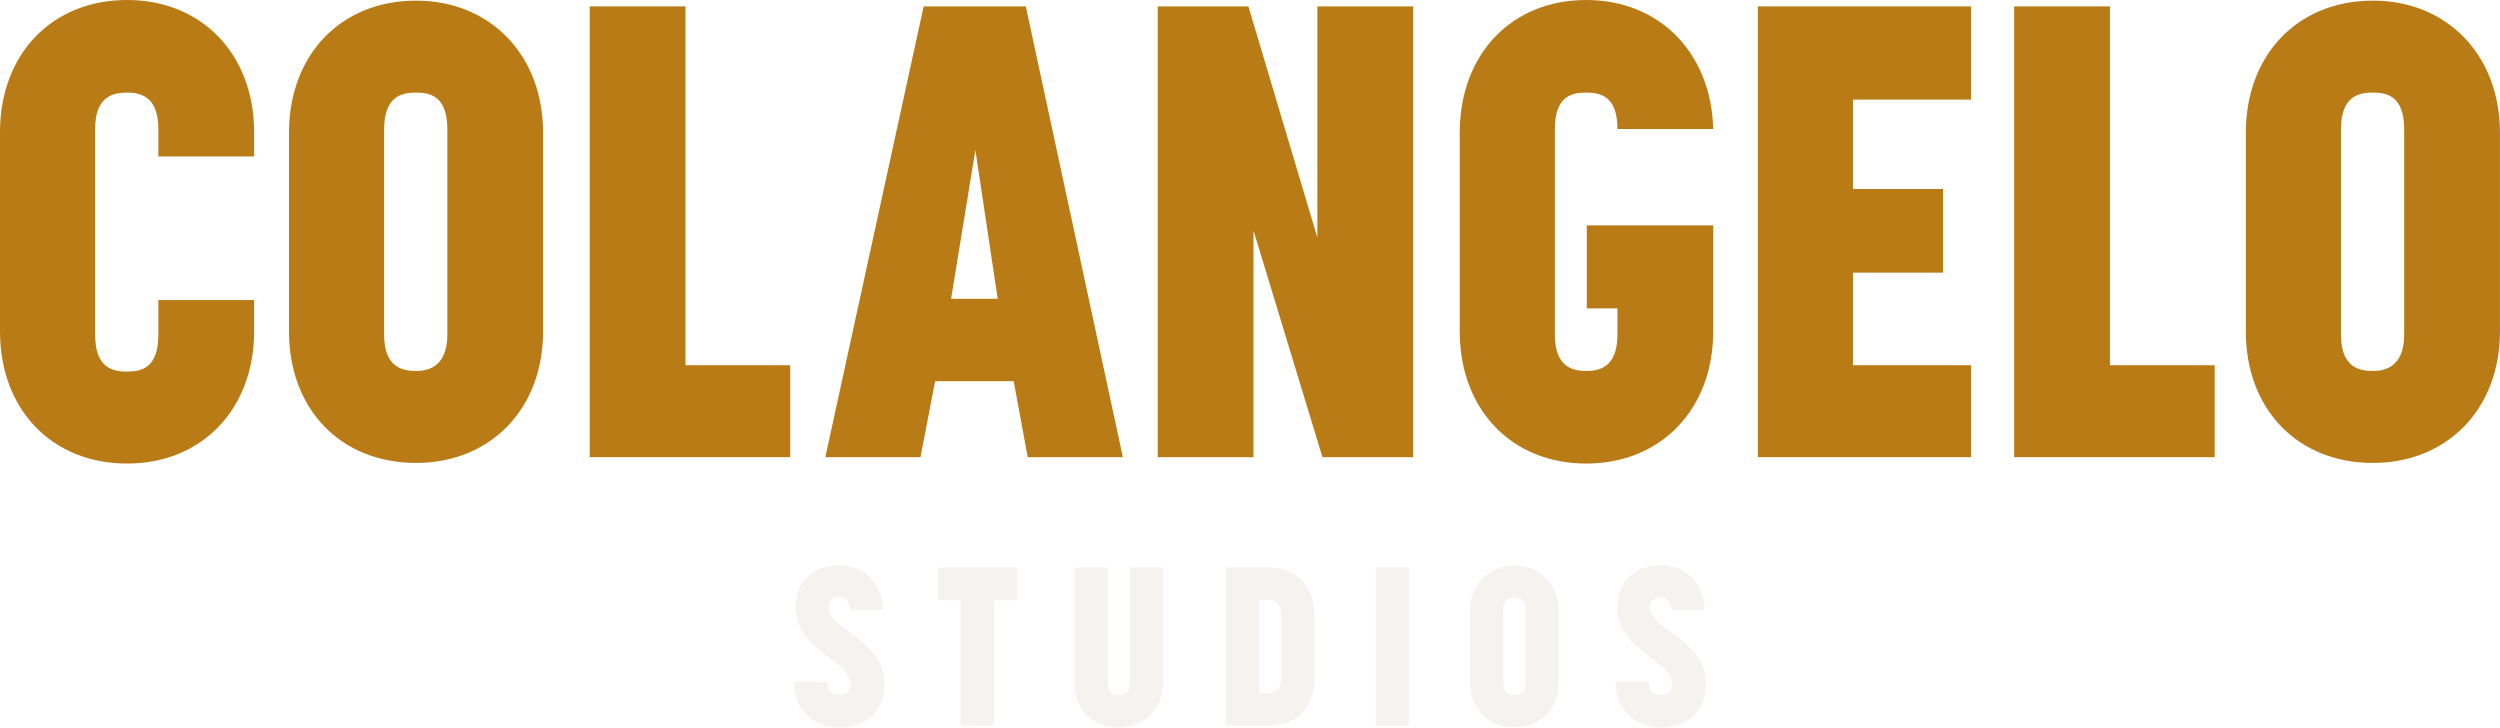
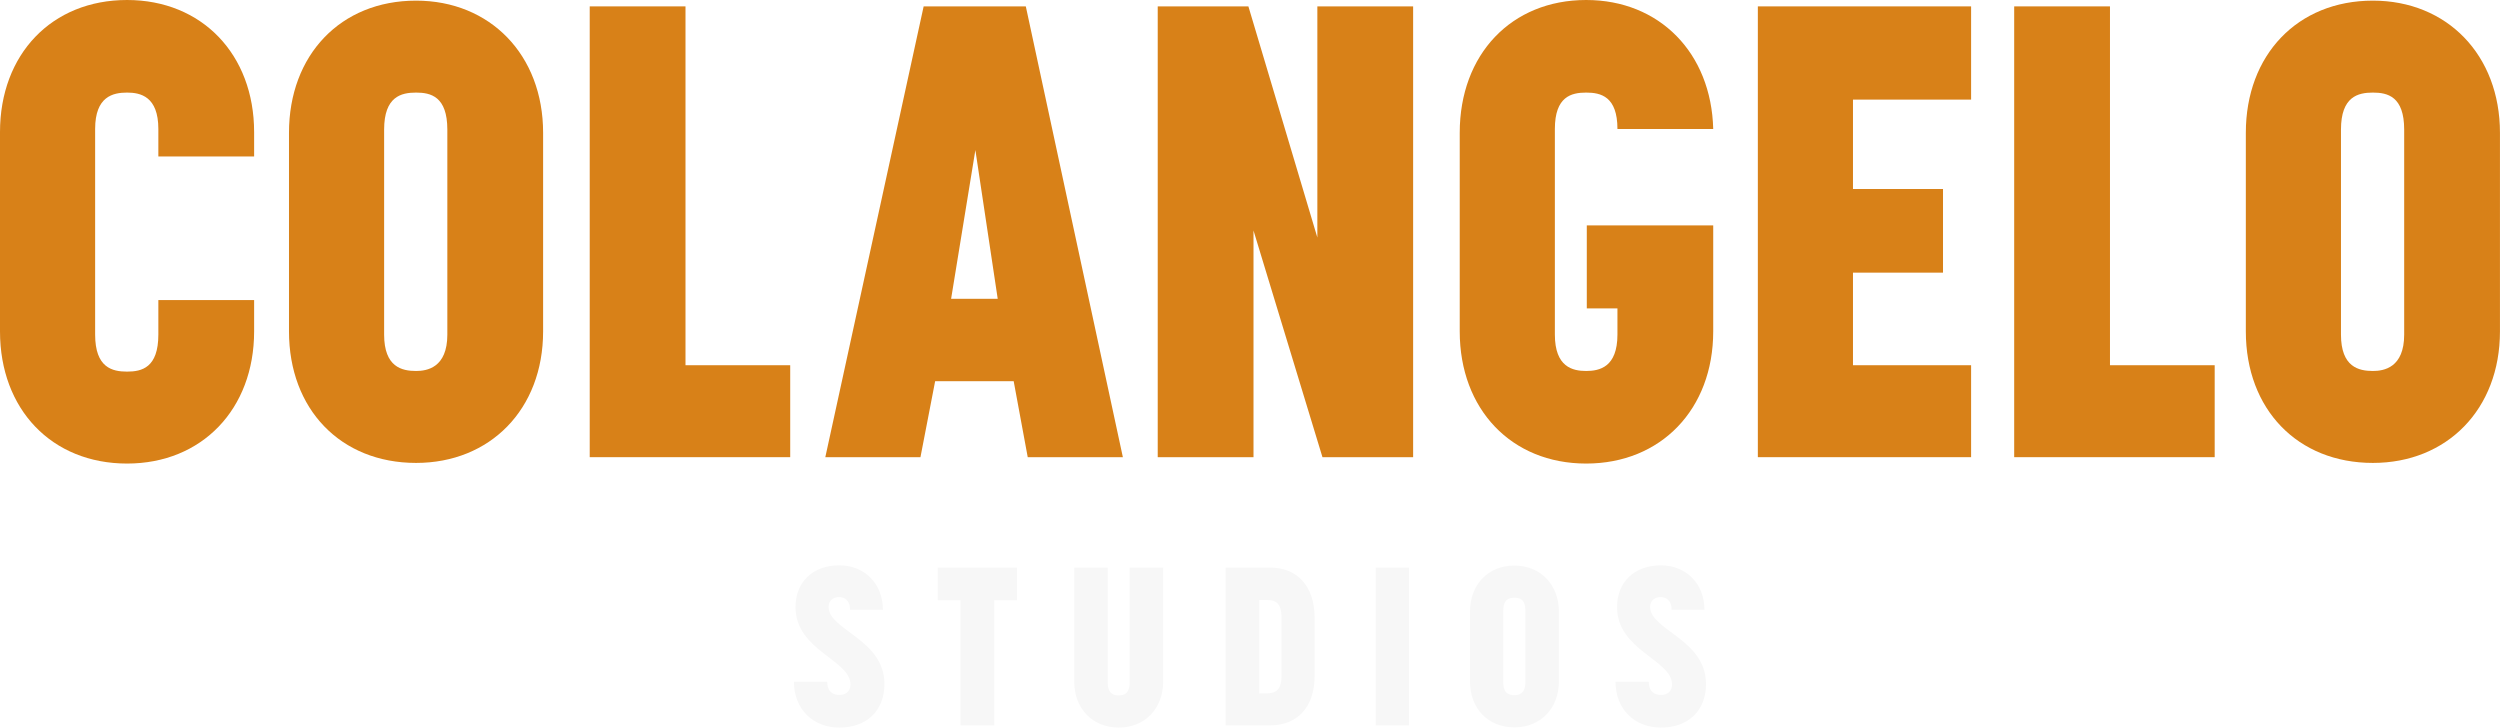
<svg xmlns="http://www.w3.org/2000/svg" width="1182px" height="344px" viewBox="0 0 1182 344" version="1.1">
  <g id="Logotype-Black-BG" stroke="none" stroke-width="1" fill="none" fill-rule="evenodd">
-     <g id="Black-BG" transform="translate(0, 0)">
-       <path d="M60.075,43.773 C53.433,43.773 44.981,45.585 44.981,60.982 L44.981,158.189 C44.981,173.888 53.133,175.699 60.075,175.699 C67.018,175.699 74.868,173.888 74.868,158.189 L74.868,141.887 L120.15,141.887 L120.15,156.679 C120.15,193.51 95.397,219.171 60.075,219.171 C24.453,219.171 0,193.51 0,156.679 L0,62.491 C0,25.66 24.453,0 60.075,0 C95.397,0 120.15,25.66 120.15,62.491 L120.15,73.963 L74.868,73.963 L74.868,60.982 C74.868,45.585 66.415,43.773 60.075,43.773" id="Fill-32" fill="#B97B15" />
-       <path d="M181.614,61.283 L181.614,158.189 C181.614,173.586 190.066,175.397 196.709,175.397 C201.841,175.397 211.5,173.887 211.5,158.189 L211.5,61.283 C211.5,45.584 203.651,43.774 196.709,43.774 C189.765,43.774 181.614,45.584 181.614,61.283 M136.633,156.68 L136.633,62.793 C136.633,25.962 161.086,0.301 196.709,0.301 C231.727,0.301 256.784,25.962 256.784,62.793 L256.784,156.68 C256.784,193.51 231.727,218.869 196.709,218.869 C161.086,218.869 136.633,193.51 136.633,156.68" id="Fill-33" fill="#B97B15" />
-       <polygon id="Fill-34" fill="#B97B15" points="278.819 216.152 278.819 3.019 324.102 3.019 324.102 172.68 373.612 172.68 373.612 216.152" />
-       <path d="M471.721,141.284 L461.155,70.944 L449.683,141.284 L471.721,141.284 Z M442.136,180.227 L435.192,216.151 L390.21,216.151 L436.701,3.019 L485.003,3.019 L530.891,216.151 L485.91,216.151 L479.268,180.227 L442.136,180.227 Z" id="Fill-35" fill="#B97B15" />
-       <polygon id="Fill-36" fill="#B97B15" points="625.258 216.152 592.654 108.981 592.654 216.152 547.372 216.152 547.372 3.019 590.239 3.019 622.844 112.302 622.844 3.019 668.128 3.019 668.128 216.152" />
-       <path d="M810.01,156.68 C810.01,193.511 785.255,219.171 749.935,219.171 C714.612,219.171 690.16,193.511 690.16,156.68 L690.16,62.792 C690.16,25.66 714.612,0 749.935,0 C784.652,0 809.105,25.057 810.01,60.981 L764.726,60.981 C764.726,45.585 756.877,43.774 749.935,43.774 C742.991,43.774 735.142,45.585 735.142,60.981 L735.142,158.189 C735.142,173.586 743.594,175.398 749.935,175.398 C756.274,175.398 764.726,173.586 764.726,158.189 L764.726,145.812 L750.236,145.812 L750.236,106.567 L810.01,106.567 L810.01,156.68 Z" id="Fill-37" fill="#B97B15" />
-       <polygon id="Fill-38" fill="#B97B15" points="876.09 47.094 876.09 89.359 918.656 89.359 918.656 128.907 876.09 128.907 876.09 172.68 931.939 172.68 931.939 216.152 831.108 216.152 831.108 3.019 931.939 3.019 931.939 47.094" />
-       <polygon id="Fill-39" fill="#B97B15" points="952.31 216.152 952.31 3.019 997.594 3.019 997.594 172.68 1047.103 172.68 1047.103 216.152" />
-       <path d="M1106.812,61.283 L1106.812,158.189 C1106.812,173.586 1115.265,175.397 1121.906,175.397 C1127.038,175.397 1136.698,173.887 1136.698,158.189 L1136.698,61.283 C1136.698,45.584 1128.85,43.774 1121.906,43.774 C1114.963,43.774 1106.812,45.584 1106.812,61.283 M1061.83,156.68 L1061.83,62.793 C1061.83,25.962 1086.284,0.301 1121.906,0.301 C1156.926,0.301 1181.982,25.962 1181.982,62.793 L1181.982,156.68 C1181.982,193.51 1156.926,218.869 1121.906,218.869 C1086.284,218.869 1061.83,193.51 1061.83,156.68" id="Fill-40" fill="#B97B15" />
-       <path d="M417.429,288.319 L401.896,288.319 C401.896,283.46 398.938,282.297 396.614,282.297 C394.184,282.297 391.754,283.776 391.754,286.947 C391.754,297.934 418.167,302.265 418.167,323.397 C418.167,335.971 409.82,344 396.825,344 C384.358,344 375.377,335.23 375.377,322.341 L391.12,322.341 C391.12,327.518 394.395,328.574 396.932,328.574 C399.361,328.574 402.108,327.307 402.108,323.608 C402.108,311.987 376.117,307.548 376.117,287.051 C376.117,275.113 384.358,267.294 396.825,267.294 C408.766,267.294 417.429,275.958 417.429,288.319" id="Fill-41" fill="#F5F3EF" />
-       <polygon id="Fill-42" fill="#F5F3EF" points="470.089 283.776 470.089 342.944 454.135 342.944 454.135 283.776 443.359 283.776 443.359 268.351 480.866 268.351 480.866 283.776" />
-       <path d="M534.097,268.351 L549.946,268.351 L549.946,322.235 C549.946,335.019 541.283,344 528.919,344 C516.558,344 507.894,335.019 507.894,322.235 L507.894,268.351 L523.743,268.351 L523.743,322.763 C523.743,328.152 526.701,328.786 528.919,328.786 C531.139,328.786 534.097,328.152 534.097,322.763 L534.097,268.351 Z" id="Fill-43" fill="#F5F3EF" />
-       <path d="M595.349,327.834 L598.623,327.834 C602.428,327.834 605.914,326.989 605.914,319.383 L605.914,292.228 C605.914,284.621 602.745,283.671 598.623,283.671 L595.349,283.671 L595.349,327.834 Z M579.5,268.351 L600.526,268.351 C612.993,268.351 621.551,276.803 621.551,292.123 L621.551,319.488 C621.551,334.808 612.993,342.944 600.526,342.944 L579.5,342.944 L579.5,268.351 Z" id="Fill-44" fill="#F5F3EF" />
-       <polygon id="Fill-45" fill="#F5F3EF" points="650.429 342.943 666.172 342.943 666.172 268.35 650.429 268.35" />
-       <path d="M710.748,288.742 L710.748,322.657 C710.748,328.046 713.706,328.679 716.03,328.679 C717.826,328.679 721.208,328.152 721.208,322.657 L721.208,288.742 C721.208,283.248 718.461,282.614 716.03,282.614 C713.601,282.614 710.748,283.248 710.748,288.742 M695.005,322.129 L695.005,289.27 C695.005,276.38 703.563,267.399 716.03,267.399 C728.286,267.399 737.056,276.38 737.056,289.27 L737.056,322.129 C737.056,335.019 728.286,343.895 716.03,343.895 C703.563,343.895 695.005,335.019 695.005,322.129" id="Fill-46" fill="#F5F3EF" />
-       <path d="M805.861,288.319 L790.329,288.319 C790.329,283.46 787.372,282.297 785.046,282.297 C782.617,282.297 780.186,283.776 780.186,286.947 C780.186,297.934 806.601,302.265 806.601,323.397 C806.601,335.971 798.254,344 785.259,344 C772.791,344 763.811,335.23 763.811,322.341 L779.553,322.341 C779.553,327.518 782.827,328.574 785.364,328.574 C787.794,328.574 790.542,327.307 790.542,323.608 C790.542,311.987 764.549,307.548 764.549,287.051 C764.549,275.113 772.791,267.294 785.259,267.294 C797.197,267.294 805.861,275.958 805.861,288.319" id="Fill-47" fill="#F5F3EF" />
+     <g id="Black-BG">
+       <path d="M60.075,43.773 C53.433,43.773 44.981,45.585 44.981,60.982 L44.981,158.189 C44.981,173.888 53.133,175.699 60.075,175.699 C67.018,175.699 74.868,173.888 74.868,158.189 L74.868,141.887 L120.15,141.887 L120.15,156.679 C120.15,193.51 95.397,219.171 60.075,219.171 C24.453,219.171 0,193.51 0,156.679 L0,62.491 C0,25.66 24.453,0 60.075,0 C95.397,0 120.15,25.66 120.15,62.491 L120.15,73.963 L74.868,73.963 L74.868,60.982 C74.868,45.585 66.415,43.773 60.075,43.773" id="Fill-32" fill="#D88118" />
+       <path d="M181.614,61.283 L181.614,158.189 C181.614,173.586 190.066,175.397 196.709,175.397 C201.841,175.397 211.5,173.887 211.5,158.189 L211.5,61.283 C211.5,45.584 203.651,43.774 196.709,43.774 C189.765,43.774 181.614,45.584 181.614,61.283 M136.633,156.68 L136.633,62.793 C136.633,25.962 161.086,0.301 196.709,0.301 C231.727,0.301 256.784,25.962 256.784,62.793 L256.784,156.68 C256.784,193.51 231.727,218.869 196.709,218.869 C161.086,218.869 136.633,193.51 136.633,156.68" id="Fill-33" fill="#D88118" />
+       <polygon id="Fill-34" fill="#D88118" points="278.819 216.152 278.819 3.019 324.102 3.019 324.102 172.68 373.612 172.68 373.612 216.152" />
+       <path d="M471.721,141.284 L461.155,70.944 L449.683,141.284 L471.721,141.284 Z M442.136,180.227 L435.192,216.151 L390.21,216.151 L436.701,3.019 L485.003,3.019 L530.891,216.151 L485.91,216.151 L479.268,180.227 L442.136,180.227 Z" id="Fill-35" fill="#D88118" />
+       <polygon id="Fill-36" fill="#D88118" points="625.258 216.152 592.654 108.981 592.654 216.152 547.372 216.152 547.372 3.019 590.239 3.019 622.844 112.302 622.844 3.019 668.128 3.019 668.128 216.152" />
+       <path d="M810.01,156.68 C810.01,193.511 785.255,219.171 749.935,219.171 C714.612,219.171 690.16,193.511 690.16,156.68 L690.16,62.792 C690.16,25.66 714.612,0 749.935,0 C784.652,0 809.105,25.057 810.01,60.981 L764.726,60.981 C764.726,45.585 756.877,43.774 749.935,43.774 C742.991,43.774 735.142,45.585 735.142,60.981 L735.142,158.189 C735.142,173.586 743.594,175.398 749.935,175.398 C756.274,175.398 764.726,173.586 764.726,158.189 L764.726,145.812 L750.236,145.812 L750.236,106.567 L810.01,106.567 L810.01,156.68 Z" id="Fill-37" fill="#D88118" />
+       <polygon id="Fill-38" fill="#D88118" points="876.09 47.094 876.09 89.359 918.656 89.359 918.656 128.907 876.09 128.907 876.09 172.68 931.939 172.68 931.939 216.152 831.108 216.152 831.108 3.019 931.939 3.019 931.939 47.094" />
+       <polygon id="Fill-39" fill="#D88118" points="952.31 216.152 952.31 3.019 997.594 3.019 997.594 172.68 1047.103 172.68 1047.103 216.152" />
+       <path d="M1106.812,61.283 L1106.812,158.189 C1106.812,173.586 1115.265,175.397 1121.906,175.397 C1127.038,175.397 1136.698,173.887 1136.698,158.189 L1136.698,61.283 C1136.698,45.584 1128.85,43.774 1121.906,43.774 C1114.963,43.774 1106.812,45.584 1106.812,61.283 M1061.83,156.68 L1061.83,62.793 C1061.83,25.962 1086.284,0.301 1121.906,0.301 C1156.926,0.301 1181.982,25.962 1181.982,62.793 L1181.982,156.68 C1181.982,193.51 1156.926,218.869 1121.906,218.869 C1086.284,218.869 1061.83,193.51 1061.83,156.68" id="Fill-40" fill="#D88118" />
+       <path d="M417.429,288.319 L401.896,288.319 C401.896,283.46 398.938,282.297 396.614,282.297 C394.184,282.297 391.754,283.776 391.754,286.947 C391.754,297.934 418.167,302.265 418.167,323.397 C418.167,335.971 409.82,344 396.825,344 C384.358,344 375.377,335.23 375.377,322.341 L391.12,322.341 C391.12,327.518 394.395,328.574 396.932,328.574 C399.361,328.574 402.108,327.307 402.108,323.608 C402.108,311.987 376.117,307.548 376.117,287.051 C376.117,275.113 384.358,267.294 396.825,267.294 C408.766,267.294 417.429,275.958 417.429,288.319" id="Fill-41" fill="#F7F7F7" />
+       <polygon id="Fill-42" fill="#F7F7F7" points="470.089 283.776 470.089 342.944 454.135 342.944 454.135 283.776 443.359 283.776 443.359 268.351 480.866 268.351 480.866 283.776" />
+       <path d="M534.097,268.351 L549.946,268.351 L549.946,322.235 C549.946,335.019 541.283,344 528.919,344 C516.558,344 507.894,335.019 507.894,322.235 L507.894,268.351 L523.743,268.351 L523.743,322.763 C523.743,328.152 526.701,328.786 528.919,328.786 C531.139,328.786 534.097,328.152 534.097,322.763 L534.097,268.351 Z" id="Fill-43" fill="#F7F7F7" />
+       <path d="M595.349,327.834 L598.623,327.834 C602.428,327.834 605.914,326.989 605.914,319.383 L605.914,292.228 C605.914,284.621 602.745,283.671 598.623,283.671 L595.349,283.671 L595.349,327.834 Z M579.5,268.351 L600.526,268.351 C612.993,268.351 621.551,276.803 621.551,292.123 L621.551,319.488 C621.551,334.808 612.993,342.944 600.526,342.944 L579.5,342.944 L579.5,268.351 Z" id="Fill-44" fill="#F7F7F7" />
+       <polygon id="Fill-45" fill="#F7F7F7" points="650.429 342.943 666.172 342.943 666.172 268.35 650.429 268.35" />
+       <path d="M710.748,288.742 L710.748,322.657 C710.748,328.046 713.706,328.679 716.03,328.679 C717.826,328.679 721.208,328.152 721.208,322.657 L721.208,288.742 C721.208,283.248 718.461,282.614 716.03,282.614 C713.601,282.614 710.748,283.248 710.748,288.742 M695.005,322.129 L695.005,289.27 C695.005,276.38 703.563,267.399 716.03,267.399 C728.286,267.399 737.056,276.38 737.056,289.27 L737.056,322.129 C737.056,335.019 728.286,343.895 716.03,343.895 C703.563,343.895 695.005,335.019 695.005,322.129" id="Fill-46" fill="#F7F7F7" />
+       <path d="M805.861,288.319 L790.329,288.319 C790.329,283.46 787.372,282.297 785.046,282.297 C782.617,282.297 780.186,283.776 780.186,286.947 C780.186,297.934 806.601,302.265 806.601,323.397 C806.601,335.971 798.254,344 785.259,344 C772.791,344 763.811,335.23 763.811,322.341 L779.553,322.341 C779.553,327.518 782.827,328.574 785.364,328.574 C787.794,328.574 790.542,327.307 790.542,323.608 C790.542,311.987 764.549,307.548 764.549,287.051 C764.549,275.113 772.791,267.294 785.259,267.294 C797.197,267.294 805.861,275.958 805.861,288.319" id="Fill-47" fill="#F7F7F7" />
    </g>
  </g>
</svg>
